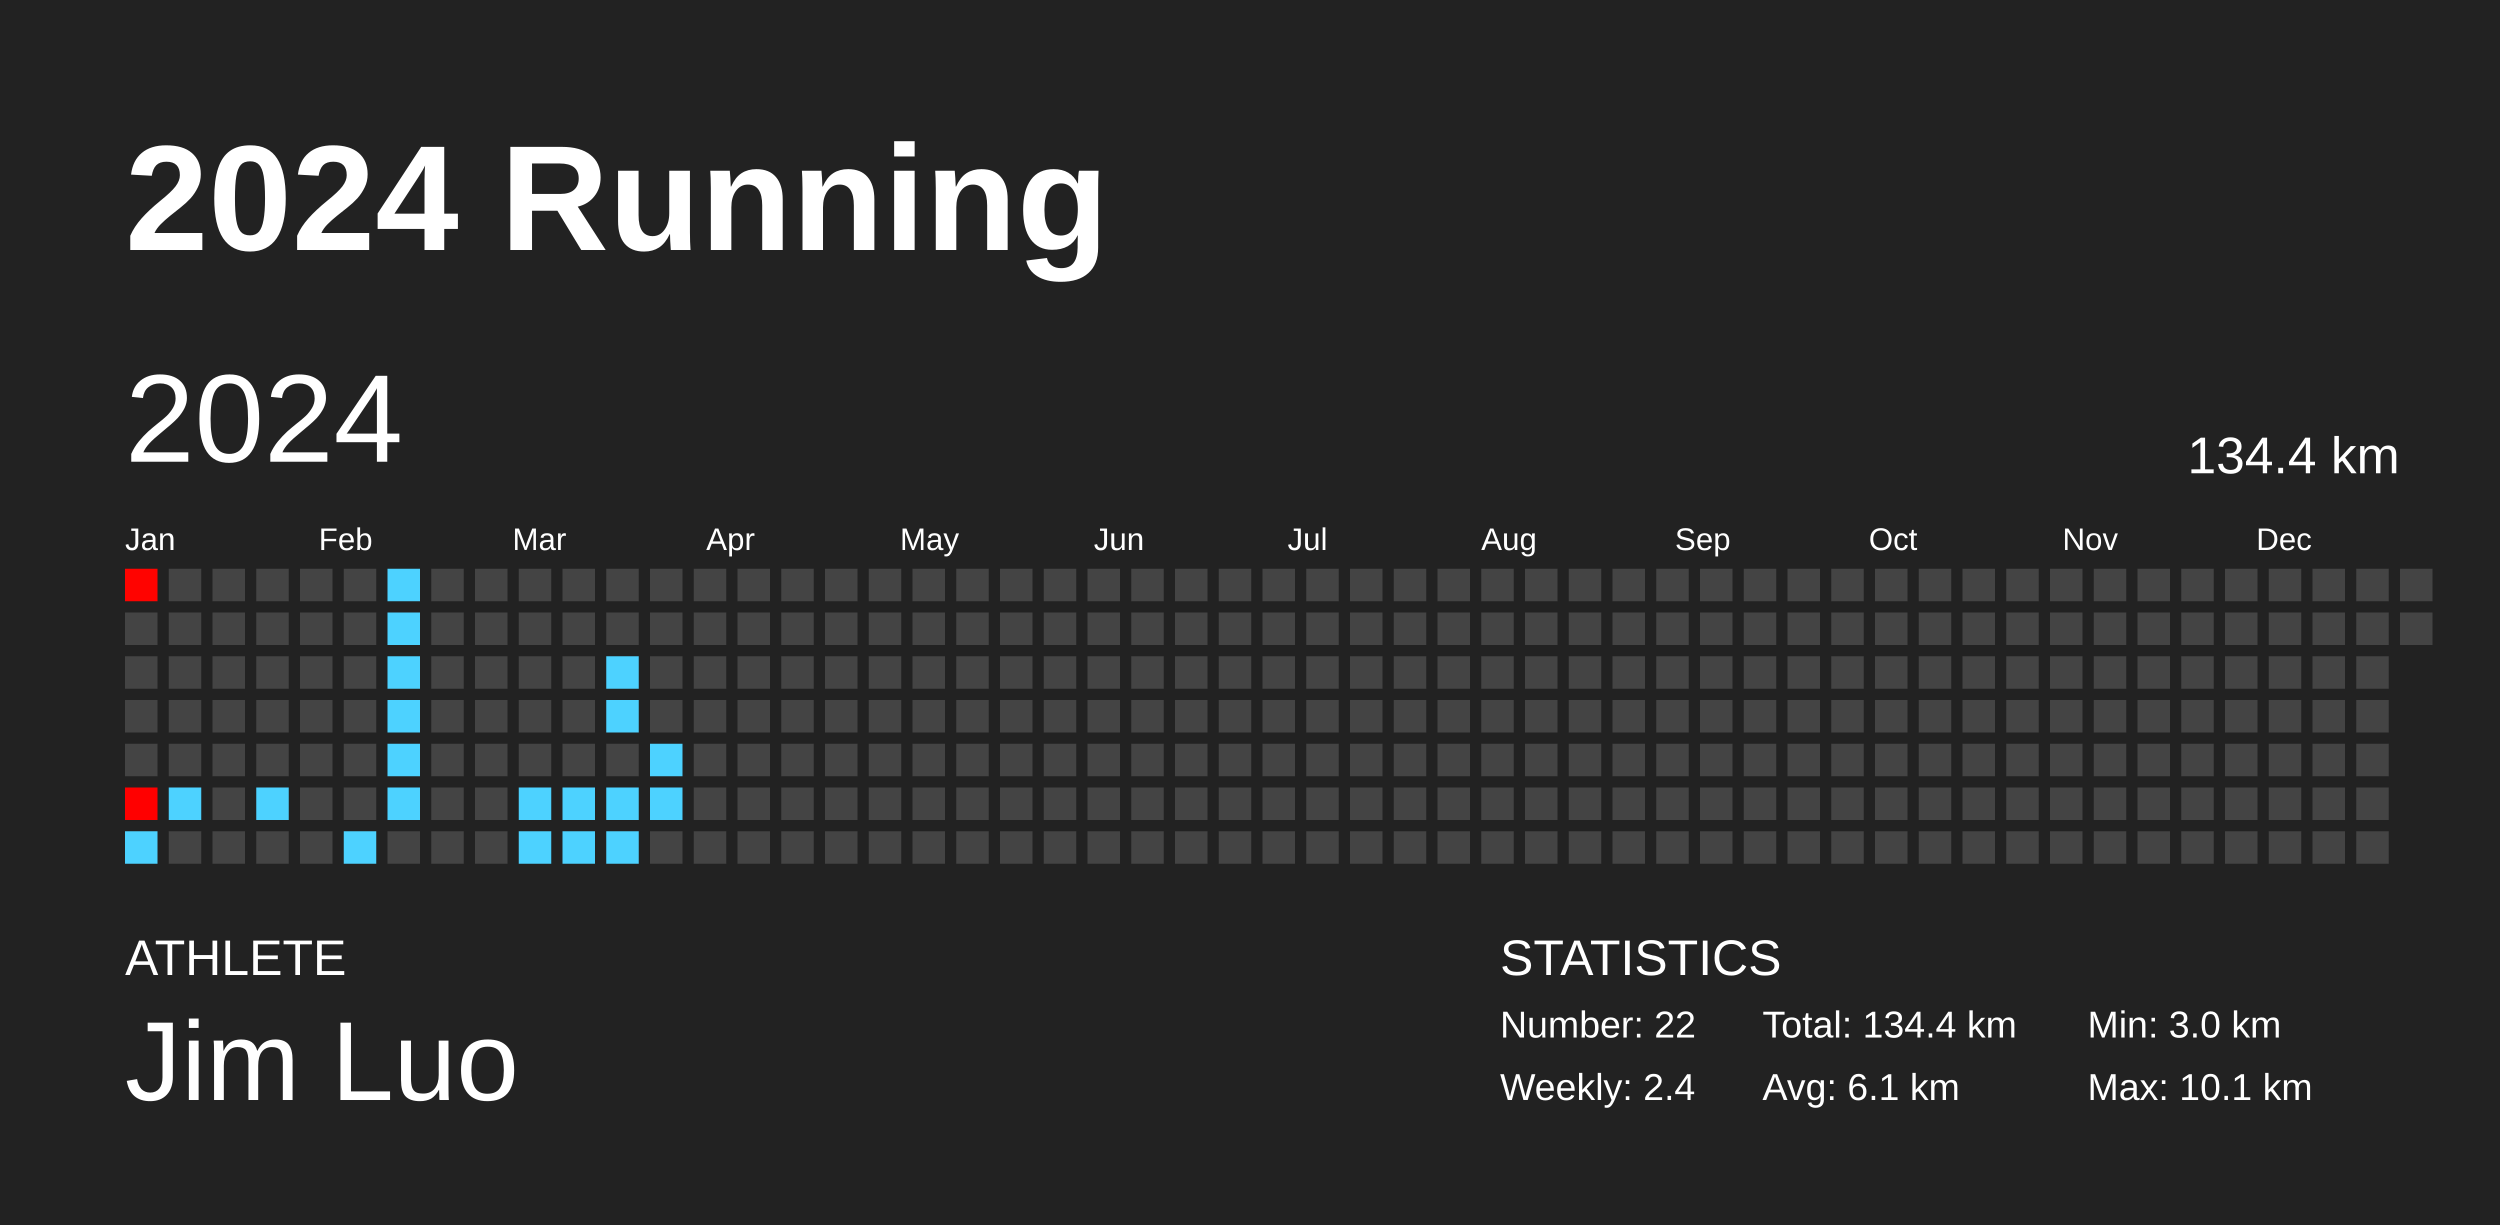
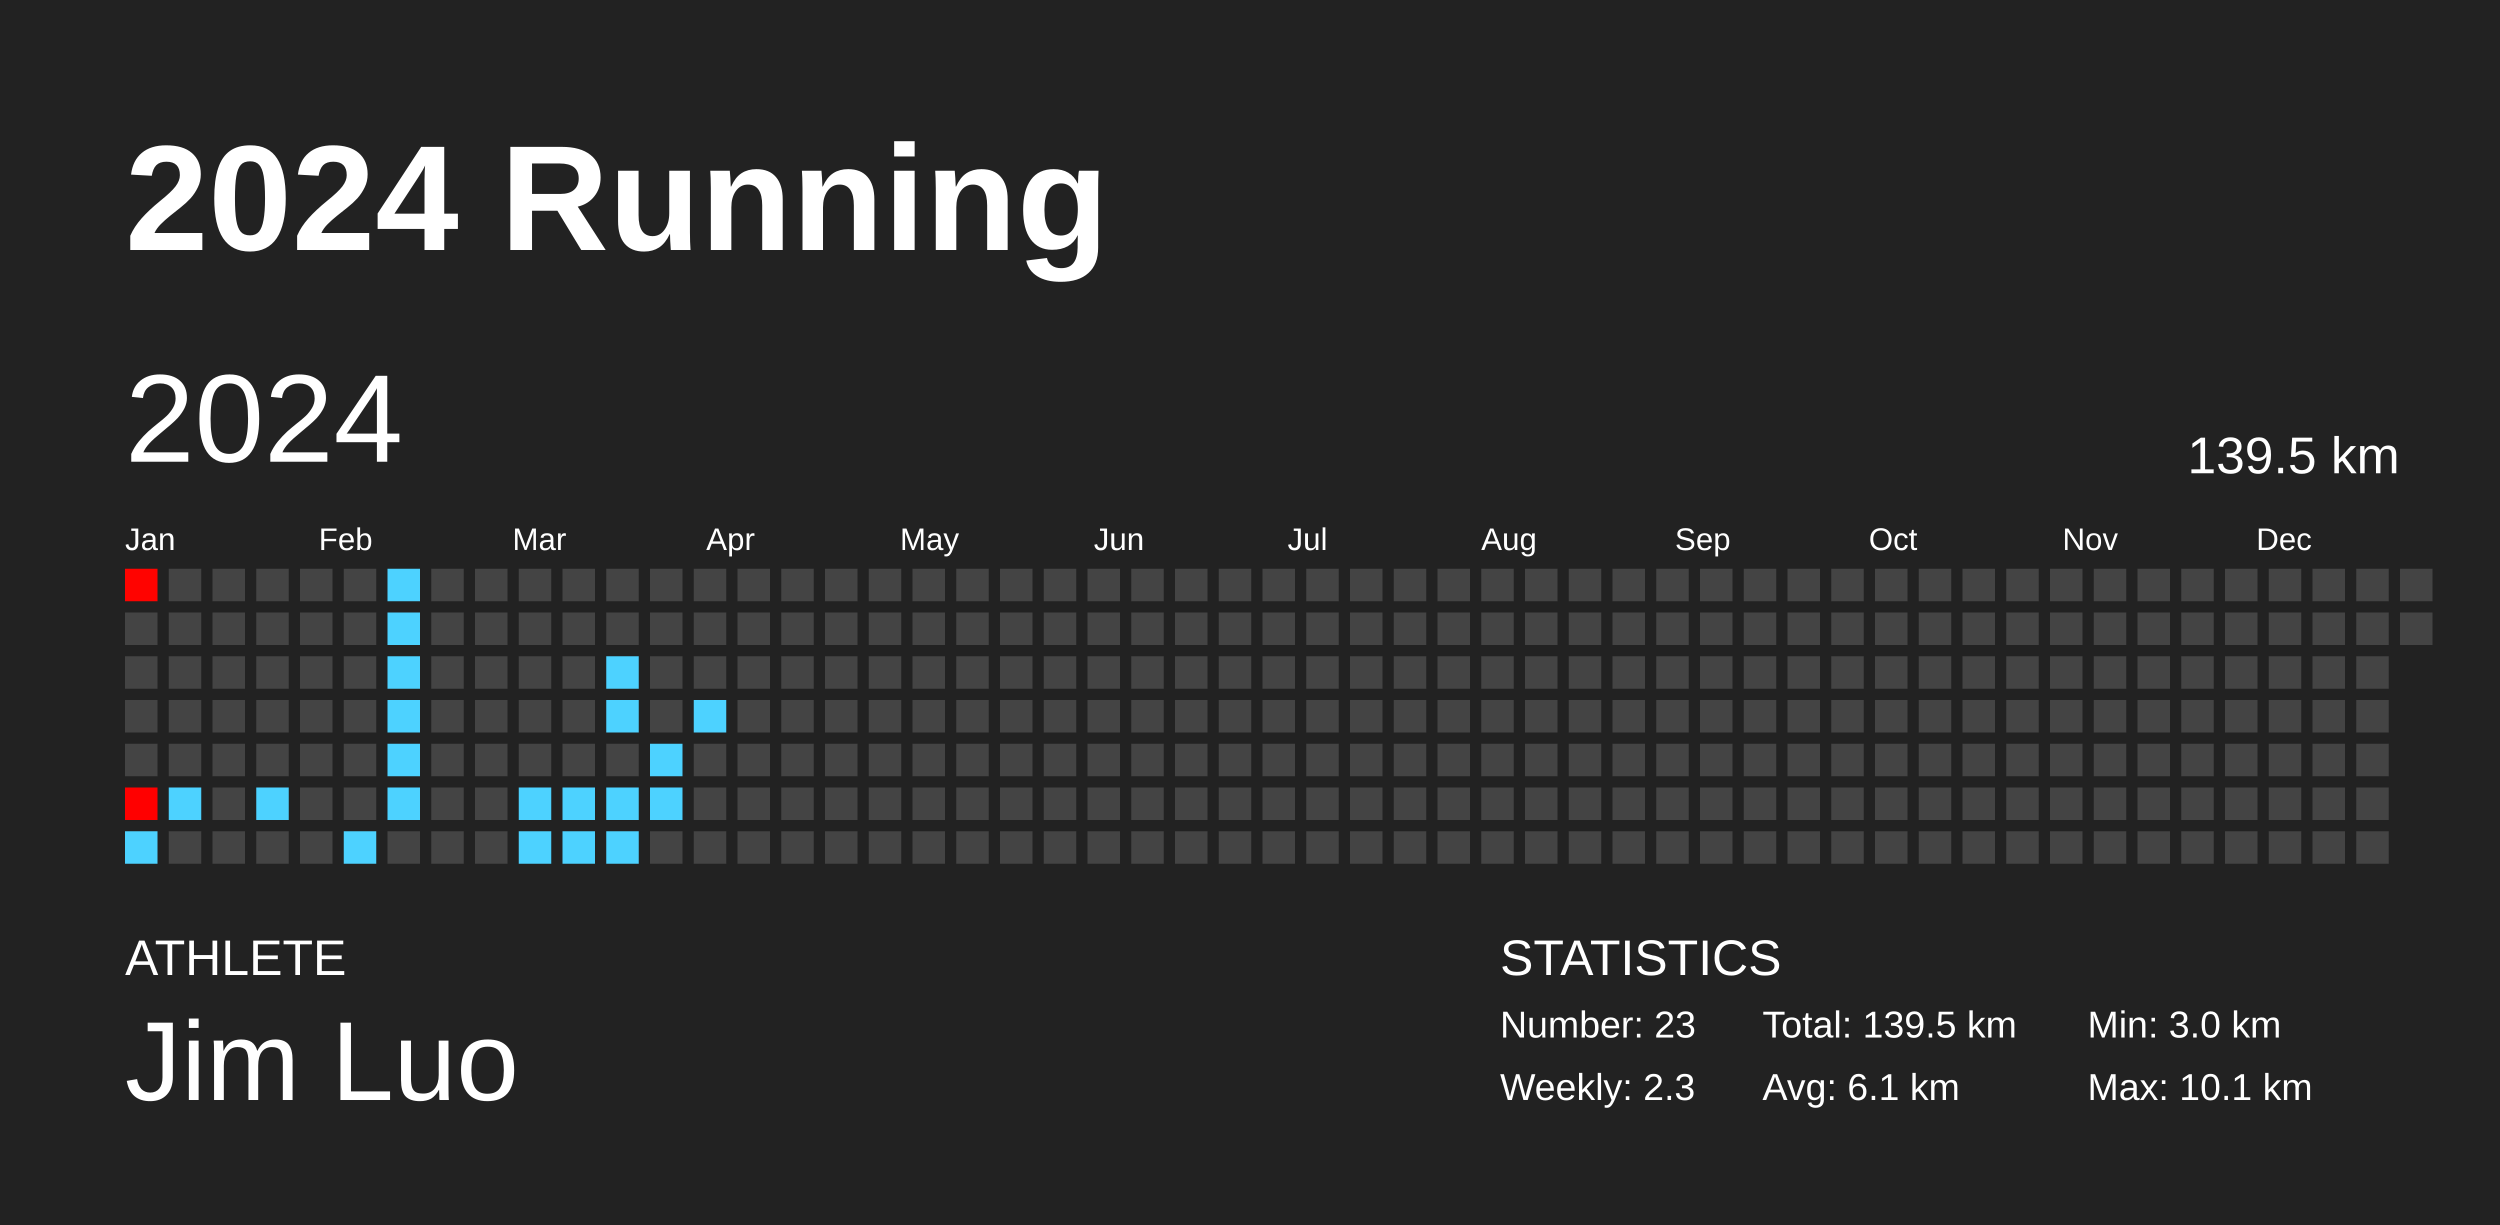
<svg xmlns="http://www.w3.org/2000/svg" baseProfile="full" height="98mm" version="1.1" viewBox="0,0,200,98" width="200mm">
  <defs />
  <rect fill="#222222" height="98" width="200" x="0" y="0" />
  <text fill="#FFFFFF" style="font-size:12px; font-family:Arial; font-weight:bold;" x="10" y="20">2024 Running</text>
  <text fill="#FFFFFF" style="font-size:4px; font-family:Arial" x="10" y="78">ATHLETE</text>
  <text fill="#FFFFFF" style="font-size:9px; font-family:Arial" x="10" y="88">Jim Luo</text>
  <text fill="#FFFFFF" style="font-size:4px; font-family:Arial" x="120" y="78">STATISTICS</text>
-   <text fill="#FFFFFF" style="font-size:3px; font-family:Arial" x="120" y="83">Number: 22</text>
-   <text fill="#FFFFFF" style="font-size:3px; font-family:Arial" x="120" y="88">Weekly: 2.4</text>
-   <text fill="#FFFFFF" style="font-size:3px; font-family:Arial" x="141" y="83">Total: 134.4 km</text>
+   <text fill="#FFFFFF" style="font-size:3px; font-family:Arial" x="120" y="83">Number: 23</text>
+   <text fill="#FFFFFF" style="font-size:3px; font-family:Arial" x="120" y="88">Weekly: 2.3</text>
+   <text fill="#FFFFFF" style="font-size:3px; font-family:Arial" x="141" y="83">Total: 139.5 km</text>
  <text fill="#FFFFFF" style="font-size:3px; font-family:Arial" x="141" y="88">Avg: 6.1 km</text>
  <text fill="#FFFFFF" style="font-size:3px; font-family:Arial" x="167" y="83">Min: 3.0 km</text>
  <text fill="#FFFFFF" style="font-size:3px; font-family:Arial" x="167" y="88">Max: 10.1 km</text>
  <text dominant-baseline="hanging" fill="#FFFFFF" style="font-size:10.0px; font-family:Arial;" x="10" y="30">2024</text>
-   <text dominant-baseline="hanging" fill="#FFFFFF" style="font-size:4.125px; font-family:Arial;" x="175" y="35">134.4 km</text>
+   <text dominant-baseline="hanging" fill="#FFFFFF" style="font-size:4.125px; font-family:Arial;" x="175" y="35">139.5 km</text>
  <text fill="#FFFFFF" style="font-size:2.5px; font-family:Arial" x="10.0" y="44">Jan</text>
  <text fill="#FFFFFF" style="font-size:2.5px; font-family:Arial" x="25.5" y="44">Feb</text>
  <text fill="#FFFFFF" style="font-size:2.5px; font-family:Arial" x="41.0" y="44">Mar</text>
  <text fill="#FFFFFF" style="font-size:2.5px; font-family:Arial" x="56.5" y="44">Apr</text>
  <text fill="#FFFFFF" style="font-size:2.5px; font-family:Arial" x="72.0" y="44">May</text>
  <text fill="#FFFFFF" style="font-size:2.5px; font-family:Arial" x="87.5" y="44">Jun</text>
  <text fill="#FFFFFF" style="font-size:2.5px; font-family:Arial" x="103.0" y="44">Jul</text>
  <text fill="#FFFFFF" style="font-size:2.5px; font-family:Arial" x="118.5" y="44">Aug</text>
  <text fill="#FFFFFF" style="font-size:2.5px; font-family:Arial" x="134.0" y="44">Sep</text>
  <text fill="#FFFFFF" style="font-size:2.5px; font-family:Arial" x="149.5" y="44">Oct</text>
  <text fill="#FFFFFF" style="font-size:2.5px; font-family:Arial" x="165.0" y="44">Nov</text>
  <text fill="#FFFFFF" style="font-size:2.5px; font-family:Arial" x="180.5" y="44">Dec</text>
  <rect fill="#ff0300" height="2.6" width="2.6" x="10.0" y="45.5" />
  <rect fill="#444444" height="2.6" width="2.6" x="10.0" y="49.0" />
  <rect fill="#444444" height="2.6" width="2.6" x="10.0" y="52.5" />
  <rect fill="#444444" height="2.6" width="2.6" x="10.0" y="56.0" />
  <rect fill="#444444" height="2.6" width="2.6" x="10.0" y="59.5" />
  <rect fill="#ff0000" height="2.6" width="2.6" x="10.0" y="63.0" />
  <rect fill="#4dd2ff" height="2.6" width="2.6" x="10.0" y="66.5" />
  <rect fill="#444444" height="2.6" width="2.6" x="13.5" y="45.5" />
  <rect fill="#444444" height="2.6" width="2.6" x="13.5" y="49.0" />
  <rect fill="#444444" height="2.6" width="2.6" x="13.5" y="52.5" />
  <rect fill="#444444" height="2.6" width="2.6" x="13.5" y="56.0" />
  <rect fill="#444444" height="2.6" width="2.6" x="13.5" y="59.5" />
  <rect fill="#4dd2ff" height="2.6" width="2.6" x="13.5" y="63.0" />
  <rect fill="#444444" height="2.6" width="2.6" x="13.5" y="66.5" />
  <rect fill="#444444" height="2.6" width="2.6" x="17.0" y="45.5" />
  <rect fill="#444444" height="2.6" width="2.6" x="17.0" y="49.0" />
  <rect fill="#444444" height="2.6" width="2.6" x="17.0" y="52.5" />
  <rect fill="#444444" height="2.6" width="2.6" x="17.0" y="56.0" />
  <rect fill="#444444" height="2.6" width="2.6" x="17.0" y="59.5" />
  <rect fill="#444444" height="2.6" width="2.6" x="17.0" y="63.0" />
  <rect fill="#444444" height="2.6" width="2.6" x="17.0" y="66.5" />
  <rect fill="#444444" height="2.6" width="2.6" x="20.5" y="45.5" />
  <rect fill="#444444" height="2.6" width="2.6" x="20.5" y="49.0" />
  <rect fill="#444444" height="2.6" width="2.6" x="20.5" y="52.5" />
  <rect fill="#444444" height="2.6" width="2.6" x="20.5" y="56.0" />
  <rect fill="#444444" height="2.6" width="2.6" x="20.5" y="59.5" />
  <rect fill="#4dd2ff" height="2.6" width="2.6" x="20.5" y="63.0" />
  <rect fill="#444444" height="2.6" width="2.6" x="20.5" y="66.5" />
  <rect fill="#444444" height="2.6" width="2.6" x="24.0" y="45.5" />
  <rect fill="#444444" height="2.6" width="2.6" x="24.0" y="49.0" />
  <rect fill="#444444" height="2.6" width="2.6" x="24.0" y="52.5" />
  <rect fill="#444444" height="2.6" width="2.6" x="24.0" y="56.0" />
  <rect fill="#444444" height="2.6" width="2.6" x="24.0" y="59.5" />
  <rect fill="#444444" height="2.6" width="2.6" x="24.0" y="63.0" />
  <rect fill="#444444" height="2.6" width="2.6" x="24.0" y="66.5" />
  <rect fill="#444444" height="2.6" width="2.6" x="27.5" y="45.5" />
  <rect fill="#444444" height="2.6" width="2.6" x="27.5" y="49.0" />
  <rect fill="#444444" height="2.6" width="2.6" x="27.5" y="52.5" />
  <rect fill="#444444" height="2.6" width="2.6" x="27.5" y="56.0" />
  <rect fill="#444444" height="2.6" width="2.6" x="27.5" y="59.5" />
  <rect fill="#444444" height="2.6" width="2.6" x="27.5" y="63.0" />
  <rect fill="#4dd2ff" height="2.6" width="2.6" x="27.5" y="66.5" />
  <rect fill="#4dd2ff" height="2.6" width="2.6" x="31.0" y="45.5" />
  <rect fill="#4dd2ff" height="2.6" width="2.6" x="31.0" y="49.0" />
  <rect fill="#4dd2ff" height="2.6" width="2.6" x="31.0" y="52.5" />
  <rect fill="#4dd2ff" height="2.6" width="2.6" x="31.0" y="56.0" />
  <rect fill="#4dd2ff" height="2.6" width="2.6" x="31.0" y="59.5" />
  <rect fill="#4dd2ff" height="2.6" width="2.6" x="31.0" y="63.0" />
  <rect fill="#444444" height="2.6" width="2.6" x="31.0" y="66.5" />
  <rect fill="#444444" height="2.6" width="2.6" x="34.5" y="45.5" />
  <rect fill="#444444" height="2.6" width="2.6" x="34.5" y="49.0" />
  <rect fill="#444444" height="2.6" width="2.6" x="34.5" y="52.5" />
  <rect fill="#444444" height="2.6" width="2.6" x="34.5" y="56.0" />
  <rect fill="#444444" height="2.6" width="2.6" x="34.5" y="59.5" />
  <rect fill="#444444" height="2.6" width="2.6" x="34.5" y="63.0" />
  <rect fill="#444444" height="2.6" width="2.6" x="34.5" y="66.5" />
  <rect fill="#444444" height="2.6" width="2.6" x="38.0" y="45.5" />
  <rect fill="#444444" height="2.6" width="2.6" x="38.0" y="49.0" />
  <rect fill="#444444" height="2.6" width="2.6" x="38.0" y="52.5" />
  <rect fill="#444444" height="2.6" width="2.6" x="38.0" y="56.0" />
  <rect fill="#444444" height="2.6" width="2.6" x="38.0" y="59.5" />
  <rect fill="#444444" height="2.6" width="2.6" x="38.0" y="63.0" />
  <rect fill="#444444" height="2.6" width="2.6" x="38.0" y="66.5" />
  <rect fill="#444444" height="2.6" width="2.6" x="41.5" y="45.5" />
  <rect fill="#444444" height="2.6" width="2.6" x="41.5" y="49.0" />
  <rect fill="#444444" height="2.6" width="2.6" x="41.5" y="52.5" />
  <rect fill="#444444" height="2.6" width="2.6" x="41.5" y="56.0" />
  <rect fill="#444444" height="2.6" width="2.6" x="41.5" y="59.5" />
  <rect fill="#4dd2ff" height="2.6" width="2.6" x="41.5" y="63.0" />
  <rect fill="#4dd2ff" height="2.6" width="2.6" x="41.5" y="66.5" />
  <rect fill="#444444" height="2.6" width="2.6" x="45.0" y="45.5" />
  <rect fill="#444444" height="2.6" width="2.6" x="45.0" y="49.0" />
  <rect fill="#444444" height="2.6" width="2.6" x="45.0" y="52.5" />
  <rect fill="#444444" height="2.6" width="2.6" x="45.0" y="56.0" />
  <rect fill="#444444" height="2.6" width="2.6" x="45.0" y="59.5" />
  <rect fill="#4dd2ff" height="2.6" width="2.6" x="45.0" y="63.0" />
  <rect fill="#4dd2ff" height="2.6" width="2.6" x="45.0" y="66.5" />
  <rect fill="#444444" height="2.6" width="2.6" x="48.5" y="45.5" />
  <rect fill="#444444" height="2.6" width="2.6" x="48.5" y="49.0" />
  <rect fill="#4dd2ff" height="2.6" width="2.6" x="48.5" y="52.5" />
  <rect fill="#4dd2ff" height="2.6" width="2.6" x="48.5" y="56.0" />
  <rect fill="#444444" height="2.6" width="2.6" x="48.5" y="59.5" />
  <rect fill="#4dd2ff" height="2.6" width="2.6" x="48.5" y="63.0" />
  <rect fill="#4dd2ff" height="2.6" width="2.6" x="48.5" y="66.5" />
  <rect fill="#444444" height="2.6" width="2.6" x="52.0" y="45.5" />
  <rect fill="#444444" height="2.6" width="2.6" x="52.0" y="49.0" />
  <rect fill="#444444" height="2.6" width="2.6" x="52.0" y="52.5" />
  <rect fill="#444444" height="2.6" width="2.6" x="52.0" y="56.0" />
  <rect fill="#4dd2ff" height="2.6" width="2.6" x="52.0" y="59.5" />
  <rect fill="#4dd2ff" height="2.6" width="2.6" x="52.0" y="63.0" />
  <rect fill="#444444" height="2.6" width="2.6" x="52.0" y="66.5" />
  <rect fill="#444444" height="2.6" width="2.6" x="55.5" y="45.5" />
  <rect fill="#444444" height="2.6" width="2.6" x="55.5" y="49.0" />
  <rect fill="#444444" height="2.6" width="2.6" x="55.5" y="52.5" />
-   <rect fill="#444444" height="2.6" width="2.6" x="55.5" y="56.0" />
+   <rect fill="#4dd2ff" height="2.6" width="2.6" x="55.5" y="56.0" />
  <rect fill="#444444" height="2.6" width="2.6" x="55.5" y="59.5" />
  <rect fill="#444444" height="2.6" width="2.6" x="55.5" y="63.0" />
  <rect fill="#444444" height="2.6" width="2.6" x="55.5" y="66.5" />
  <rect fill="#444444" height="2.6" width="2.6" x="59.0" y="45.5" />
  <rect fill="#444444" height="2.6" width="2.6" x="59.0" y="49.0" />
  <rect fill="#444444" height="2.6" width="2.6" x="59.0" y="52.5" />
  <rect fill="#444444" height="2.6" width="2.6" x="59.0" y="56.0" />
  <rect fill="#444444" height="2.6" width="2.6" x="59.0" y="59.5" />
  <rect fill="#444444" height="2.6" width="2.6" x="59.0" y="63.0" />
  <rect fill="#444444" height="2.6" width="2.6" x="59.0" y="66.5" />
  <rect fill="#444444" height="2.6" width="2.6" x="62.5" y="45.5" />
  <rect fill="#444444" height="2.6" width="2.6" x="62.5" y="49.0" />
  <rect fill="#444444" height="2.6" width="2.6" x="62.5" y="52.5" />
  <rect fill="#444444" height="2.6" width="2.6" x="62.5" y="56.0" />
  <rect fill="#444444" height="2.6" width="2.6" x="62.5" y="59.5" />
  <rect fill="#444444" height="2.6" width="2.6" x="62.5" y="63.0" />
  <rect fill="#444444" height="2.6" width="2.6" x="62.5" y="66.5" />
  <rect fill="#444444" height="2.6" width="2.6" x="66.0" y="45.5" />
  <rect fill="#444444" height="2.6" width="2.6" x="66.0" y="49.0" />
  <rect fill="#444444" height="2.6" width="2.6" x="66.0" y="52.5" />
  <rect fill="#444444" height="2.6" width="2.6" x="66.0" y="56.0" />
  <rect fill="#444444" height="2.6" width="2.6" x="66.0" y="59.5" />
  <rect fill="#444444" height="2.6" width="2.6" x="66.0" y="63.0" />
  <rect fill="#444444" height="2.6" width="2.6" x="66.0" y="66.5" />
  <rect fill="#444444" height="2.6" width="2.6" x="69.5" y="45.5" />
  <rect fill="#444444" height="2.6" width="2.6" x="69.5" y="49.0" />
  <rect fill="#444444" height="2.6" width="2.6" x="69.5" y="52.5" />
  <rect fill="#444444" height="2.6" width="2.6" x="69.5" y="56.0" />
  <rect fill="#444444" height="2.6" width="2.6" x="69.5" y="59.5" />
  <rect fill="#444444" height="2.6" width="2.6" x="69.5" y="63.0" />
  <rect fill="#444444" height="2.6" width="2.6" x="69.5" y="66.5" />
  <rect fill="#444444" height="2.6" width="2.6" x="73.0" y="45.5" />
  <rect fill="#444444" height="2.6" width="2.6" x="73.0" y="49.0" />
  <rect fill="#444444" height="2.6" width="2.6" x="73.0" y="52.5" />
  <rect fill="#444444" height="2.6" width="2.6" x="73.0" y="56.0" />
  <rect fill="#444444" height="2.6" width="2.6" x="73.0" y="59.5" />
  <rect fill="#444444" height="2.6" width="2.6" x="73.0" y="63.0" />
  <rect fill="#444444" height="2.6" width="2.6" x="73.0" y="66.5" />
  <rect fill="#444444" height="2.6" width="2.6" x="76.5" y="45.5" />
  <rect fill="#444444" height="2.6" width="2.6" x="76.5" y="49.0" />
  <rect fill="#444444" height="2.6" width="2.6" x="76.5" y="52.5" />
  <rect fill="#444444" height="2.6" width="2.6" x="76.5" y="56.0" />
  <rect fill="#444444" height="2.6" width="2.6" x="76.5" y="59.5" />
  <rect fill="#444444" height="2.6" width="2.6" x="76.5" y="63.0" />
  <rect fill="#444444" height="2.6" width="2.6" x="76.5" y="66.5" />
  <rect fill="#444444" height="2.6" width="2.6" x="80.0" y="45.5" />
  <rect fill="#444444" height="2.6" width="2.6" x="80.0" y="49.0" />
  <rect fill="#444444" height="2.6" width="2.6" x="80.0" y="52.5" />
  <rect fill="#444444" height="2.6" width="2.6" x="80.0" y="56.0" />
  <rect fill="#444444" height="2.6" width="2.6" x="80.0" y="59.5" />
  <rect fill="#444444" height="2.6" width="2.6" x="80.0" y="63.0" />
  <rect fill="#444444" height="2.6" width="2.6" x="80.0" y="66.5" />
  <rect fill="#444444" height="2.6" width="2.6" x="83.5" y="45.5" />
  <rect fill="#444444" height="2.6" width="2.6" x="83.5" y="49.0" />
  <rect fill="#444444" height="2.6" width="2.6" x="83.5" y="52.5" />
  <rect fill="#444444" height="2.6" width="2.6" x="83.5" y="56.0" />
  <rect fill="#444444" height="2.6" width="2.6" x="83.5" y="59.5" />
  <rect fill="#444444" height="2.6" width="2.6" x="83.5" y="63.0" />
  <rect fill="#444444" height="2.6" width="2.6" x="83.5" y="66.5" />
  <rect fill="#444444" height="2.6" width="2.6" x="87.0" y="45.5" />
  <rect fill="#444444" height="2.6" width="2.6" x="87.0" y="49.0" />
  <rect fill="#444444" height="2.6" width="2.6" x="87.0" y="52.5" />
  <rect fill="#444444" height="2.6" width="2.6" x="87.0" y="56.0" />
  <rect fill="#444444" height="2.6" width="2.6" x="87.0" y="59.5" />
  <rect fill="#444444" height="2.6" width="2.6" x="87.0" y="63.0" />
  <rect fill="#444444" height="2.6" width="2.6" x="87.0" y="66.5" />
  <rect fill="#444444" height="2.6" width="2.6" x="90.5" y="45.5" />
  <rect fill="#444444" height="2.6" width="2.6" x="90.5" y="49.0" />
  <rect fill="#444444" height="2.6" width="2.6" x="90.5" y="52.5" />
  <rect fill="#444444" height="2.6" width="2.6" x="90.5" y="56.0" />
  <rect fill="#444444" height="2.6" width="2.6" x="90.5" y="59.5" />
  <rect fill="#444444" height="2.6" width="2.6" x="90.5" y="63.0" />
  <rect fill="#444444" height="2.6" width="2.6" x="90.5" y="66.5" />
  <rect fill="#444444" height="2.6" width="2.6" x="94.0" y="45.5" />
  <rect fill="#444444" height="2.6" width="2.6" x="94.0" y="49.0" />
  <rect fill="#444444" height="2.6" width="2.6" x="94.0" y="52.5" />
  <rect fill="#444444" height="2.6" width="2.6" x="94.0" y="56.0" />
  <rect fill="#444444" height="2.6" width="2.6" x="94.0" y="59.5" />
  <rect fill="#444444" height="2.6" width="2.6" x="94.0" y="63.0" />
  <rect fill="#444444" height="2.6" width="2.6" x="94.0" y="66.5" />
  <rect fill="#444444" height="2.6" width="2.6" x="97.5" y="45.5" />
  <rect fill="#444444" height="2.6" width="2.6" x="97.5" y="49.0" />
  <rect fill="#444444" height="2.6" width="2.6" x="97.5" y="52.5" />
  <rect fill="#444444" height="2.6" width="2.6" x="97.5" y="56.0" />
  <rect fill="#444444" height="2.6" width="2.6" x="97.5" y="59.5" />
  <rect fill="#444444" height="2.6" width="2.6" x="97.5" y="63.0" />
  <rect fill="#444444" height="2.6" width="2.6" x="97.5" y="66.5" />
  <rect fill="#444444" height="2.6" width="2.6" x="101.0" y="45.5" />
  <rect fill="#444444" height="2.6" width="2.6" x="101.0" y="49.0" />
  <rect fill="#444444" height="2.6" width="2.6" x="101.0" y="52.5" />
  <rect fill="#444444" height="2.6" width="2.6" x="101.0" y="56.0" />
  <rect fill="#444444" height="2.6" width="2.6" x="101.0" y="59.5" />
  <rect fill="#444444" height="2.6" width="2.6" x="101.0" y="63.0" />
  <rect fill="#444444" height="2.6" width="2.6" x="101.0" y="66.5" />
  <rect fill="#444444" height="2.6" width="2.6" x="104.5" y="45.5" />
  <rect fill="#444444" height="2.6" width="2.6" x="104.5" y="49.0" />
  <rect fill="#444444" height="2.6" width="2.6" x="104.5" y="52.5" />
  <rect fill="#444444" height="2.6" width="2.6" x="104.5" y="56.0" />
  <rect fill="#444444" height="2.6" width="2.6" x="104.5" y="59.5" />
  <rect fill="#444444" height="2.6" width="2.6" x="104.5" y="63.0" />
  <rect fill="#444444" height="2.6" width="2.6" x="104.5" y="66.5" />
  <rect fill="#444444" height="2.6" width="2.6" x="108.0" y="45.5" />
  <rect fill="#444444" height="2.6" width="2.6" x="108.0" y="49.0" />
  <rect fill="#444444" height="2.6" width="2.6" x="108.0" y="52.5" />
  <rect fill="#444444" height="2.6" width="2.6" x="108.0" y="56.0" />
  <rect fill="#444444" height="2.6" width="2.6" x="108.0" y="59.5" />
  <rect fill="#444444" height="2.6" width="2.6" x="108.0" y="63.0" />
  <rect fill="#444444" height="2.6" width="2.6" x="108.0" y="66.5" />
  <rect fill="#444444" height="2.6" width="2.6" x="111.5" y="45.5" />
  <rect fill="#444444" height="2.6" width="2.6" x="111.5" y="49.0" />
  <rect fill="#444444" height="2.6" width="2.6" x="111.5" y="52.5" />
  <rect fill="#444444" height="2.6" width="2.6" x="111.5" y="56.0" />
  <rect fill="#444444" height="2.6" width="2.6" x="111.5" y="59.5" />
  <rect fill="#444444" height="2.6" width="2.6" x="111.5" y="63.0" />
  <rect fill="#444444" height="2.6" width="2.6" x="111.5" y="66.5" />
  <rect fill="#444444" height="2.6" width="2.6" x="115.0" y="45.5" />
  <rect fill="#444444" height="2.6" width="2.6" x="115.0" y="49.0" />
  <rect fill="#444444" height="2.6" width="2.6" x="115.0" y="52.5" />
  <rect fill="#444444" height="2.6" width="2.6" x="115.0" y="56.0" />
  <rect fill="#444444" height="2.6" width="2.6" x="115.0" y="59.5" />
  <rect fill="#444444" height="2.6" width="2.6" x="115.0" y="63.0" />
  <rect fill="#444444" height="2.6" width="2.6" x="115.0" y="66.5" />
  <rect fill="#444444" height="2.6" width="2.6" x="118.5" y="45.5" />
  <rect fill="#444444" height="2.6" width="2.6" x="118.5" y="49.0" />
  <rect fill="#444444" height="2.6" width="2.6" x="118.5" y="52.5" />
  <rect fill="#444444" height="2.6" width="2.6" x="118.5" y="56.0" />
  <rect fill="#444444" height="2.6" width="2.6" x="118.5" y="59.5" />
  <rect fill="#444444" height="2.6" width="2.6" x="118.5" y="63.0" />
  <rect fill="#444444" height="2.6" width="2.6" x="118.5" y="66.5" />
  <rect fill="#444444" height="2.6" width="2.6" x="122.0" y="45.5" />
  <rect fill="#444444" height="2.6" width="2.6" x="122.0" y="49.0" />
  <rect fill="#444444" height="2.6" width="2.6" x="122.0" y="52.5" />
  <rect fill="#444444" height="2.6" width="2.6" x="122.0" y="56.0" />
  <rect fill="#444444" height="2.6" width="2.6" x="122.0" y="59.5" />
  <rect fill="#444444" height="2.6" width="2.6" x="122.0" y="63.0" />
  <rect fill="#444444" height="2.6" width="2.6" x="122.0" y="66.5" />
  <rect fill="#444444" height="2.6" width="2.6" x="125.5" y="45.5" />
  <rect fill="#444444" height="2.6" width="2.6" x="125.5" y="49.0" />
  <rect fill="#444444" height="2.6" width="2.6" x="125.5" y="52.5" />
  <rect fill="#444444" height="2.6" width="2.6" x="125.5" y="56.0" />
  <rect fill="#444444" height="2.6" width="2.6" x="125.5" y="59.5" />
  <rect fill="#444444" height="2.6" width="2.6" x="125.5" y="63.0" />
  <rect fill="#444444" height="2.6" width="2.6" x="125.5" y="66.5" />
  <rect fill="#444444" height="2.6" width="2.6" x="129.0" y="45.5" />
  <rect fill="#444444" height="2.6" width="2.6" x="129.0" y="49.0" />
  <rect fill="#444444" height="2.6" width="2.6" x="129.0" y="52.5" />
  <rect fill="#444444" height="2.6" width="2.6" x="129.0" y="56.0" />
  <rect fill="#444444" height="2.6" width="2.6" x="129.0" y="59.5" />
  <rect fill="#444444" height="2.6" width="2.6" x="129.0" y="63.0" />
  <rect fill="#444444" height="2.6" width="2.6" x="129.0" y="66.5" />
  <rect fill="#444444" height="2.6" width="2.6" x="132.5" y="45.5" />
  <rect fill="#444444" height="2.6" width="2.6" x="132.5" y="49.0" />
  <rect fill="#444444" height="2.6" width="2.6" x="132.5" y="52.5" />
  <rect fill="#444444" height="2.6" width="2.6" x="132.5" y="56.0" />
  <rect fill="#444444" height="2.6" width="2.6" x="132.5" y="59.5" />
  <rect fill="#444444" height="2.6" width="2.6" x="132.5" y="63.0" />
  <rect fill="#444444" height="2.6" width="2.6" x="132.5" y="66.5" />
  <rect fill="#444444" height="2.6" width="2.6" x="136.0" y="45.5" />
  <rect fill="#444444" height="2.6" width="2.6" x="136.0" y="49.0" />
  <rect fill="#444444" height="2.6" width="2.6" x="136.0" y="52.5" />
  <rect fill="#444444" height="2.6" width="2.6" x="136.0" y="56.0" />
  <rect fill="#444444" height="2.6" width="2.6" x="136.0" y="59.5" />
  <rect fill="#444444" height="2.6" width="2.6" x="136.0" y="63.0" />
  <rect fill="#444444" height="2.6" width="2.6" x="136.0" y="66.5" />
  <rect fill="#444444" height="2.6" width="2.6" x="139.5" y="45.5" />
  <rect fill="#444444" height="2.6" width="2.6" x="139.5" y="49.0" />
  <rect fill="#444444" height="2.6" width="2.6" x="139.5" y="52.5" />
  <rect fill="#444444" height="2.6" width="2.6" x="139.5" y="56.0" />
  <rect fill="#444444" height="2.6" width="2.6" x="139.5" y="59.5" />
  <rect fill="#444444" height="2.6" width="2.6" x="139.5" y="63.0" />
  <rect fill="#444444" height="2.6" width="2.6" x="139.5" y="66.5" />
  <rect fill="#444444" height="2.6" width="2.6" x="143.0" y="45.5" />
  <rect fill="#444444" height="2.6" width="2.6" x="143.0" y="49.0" />
  <rect fill="#444444" height="2.6" width="2.6" x="143.0" y="52.5" />
  <rect fill="#444444" height="2.6" width="2.6" x="143.0" y="56.0" />
  <rect fill="#444444" height="2.6" width="2.6" x="143.0" y="59.5" />
  <rect fill="#444444" height="2.6" width="2.6" x="143.0" y="63.0" />
  <rect fill="#444444" height="2.6" width="2.6" x="143.0" y="66.5" />
  <rect fill="#444444" height="2.6" width="2.6" x="146.5" y="45.5" />
  <rect fill="#444444" height="2.6" width="2.6" x="146.5" y="49.0" />
  <rect fill="#444444" height="2.6" width="2.6" x="146.5" y="52.5" />
  <rect fill="#444444" height="2.6" width="2.6" x="146.5" y="56.0" />
  <rect fill="#444444" height="2.6" width="2.6" x="146.5" y="59.5" />
  <rect fill="#444444" height="2.6" width="2.6" x="146.5" y="63.0" />
  <rect fill="#444444" height="2.6" width="2.6" x="146.5" y="66.5" />
  <rect fill="#444444" height="2.6" width="2.6" x="150.0" y="45.5" />
  <rect fill="#444444" height="2.6" width="2.6" x="150.0" y="49.0" />
  <rect fill="#444444" height="2.6" width="2.6" x="150.0" y="52.5" />
  <rect fill="#444444" height="2.6" width="2.6" x="150.0" y="56.0" />
  <rect fill="#444444" height="2.6" width="2.6" x="150.0" y="59.5" />
  <rect fill="#444444" height="2.6" width="2.6" x="150.0" y="63.0" />
  <rect fill="#444444" height="2.6" width="2.6" x="150.0" y="66.5" />
  <rect fill="#444444" height="2.6" width="2.6" x="153.5" y="45.5" />
  <rect fill="#444444" height="2.6" width="2.6" x="153.5" y="49.0" />
  <rect fill="#444444" height="2.6" width="2.6" x="153.5" y="52.5" />
  <rect fill="#444444" height="2.6" width="2.6" x="153.5" y="56.0" />
  <rect fill="#444444" height="2.6" width="2.6" x="153.5" y="59.5" />
  <rect fill="#444444" height="2.6" width="2.6" x="153.5" y="63.0" />
  <rect fill="#444444" height="2.6" width="2.6" x="153.5" y="66.5" />
  <rect fill="#444444" height="2.6" width="2.6" x="157.0" y="45.5" />
  <rect fill="#444444" height="2.6" width="2.6" x="157.0" y="49.0" />
  <rect fill="#444444" height="2.6" width="2.6" x="157.0" y="52.5" />
  <rect fill="#444444" height="2.6" width="2.6" x="157.0" y="56.0" />
  <rect fill="#444444" height="2.6" width="2.6" x="157.0" y="59.5" />
  <rect fill="#444444" height="2.6" width="2.6" x="157.0" y="63.0" />
  <rect fill="#444444" height="2.6" width="2.6" x="157.0" y="66.5" />
  <rect fill="#444444" height="2.6" width="2.6" x="160.5" y="45.5" />
  <rect fill="#444444" height="2.6" width="2.6" x="160.5" y="49.0" />
  <rect fill="#444444" height="2.6" width="2.6" x="160.5" y="52.5" />
  <rect fill="#444444" height="2.6" width="2.6" x="160.5" y="56.0" />
  <rect fill="#444444" height="2.6" width="2.6" x="160.5" y="59.5" />
  <rect fill="#444444" height="2.6" width="2.6" x="160.5" y="63.0" />
  <rect fill="#444444" height="2.6" width="2.6" x="160.5" y="66.5" />
  <rect fill="#444444" height="2.6" width="2.6" x="164.0" y="45.5" />
  <rect fill="#444444" height="2.6" width="2.6" x="164.0" y="49.0" />
  <rect fill="#444444" height="2.6" width="2.6" x="164.0" y="52.5" />
  <rect fill="#444444" height="2.6" width="2.6" x="164.0" y="56.0" />
  <rect fill="#444444" height="2.6" width="2.6" x="164.0" y="59.5" />
  <rect fill="#444444" height="2.6" width="2.6" x="164.0" y="63.0" />
  <rect fill="#444444" height="2.6" width="2.6" x="164.0" y="66.5" />
  <rect fill="#444444" height="2.6" width="2.6" x="167.5" y="45.5" />
  <rect fill="#444444" height="2.6" width="2.6" x="167.5" y="49.0" />
  <rect fill="#444444" height="2.6" width="2.6" x="167.5" y="52.5" />
  <rect fill="#444444" height="2.6" width="2.6" x="167.5" y="56.0" />
  <rect fill="#444444" height="2.6" width="2.6" x="167.5" y="59.5" />
  <rect fill="#444444" height="2.6" width="2.6" x="167.5" y="63.0" />
  <rect fill="#444444" height="2.6" width="2.6" x="167.5" y="66.5" />
  <rect fill="#444444" height="2.6" width="2.6" x="171.0" y="45.5" />
  <rect fill="#444444" height="2.6" width="2.6" x="171.0" y="49.0" />
  <rect fill="#444444" height="2.6" width="2.6" x="171.0" y="52.5" />
  <rect fill="#444444" height="2.6" width="2.6" x="171.0" y="56.0" />
  <rect fill="#444444" height="2.6" width="2.6" x="171.0" y="59.5" />
  <rect fill="#444444" height="2.6" width="2.6" x="171.0" y="63.0" />
  <rect fill="#444444" height="2.6" width="2.6" x="171.0" y="66.5" />
  <rect fill="#444444" height="2.6" width="2.6" x="174.5" y="45.5" />
  <rect fill="#444444" height="2.6" width="2.6" x="174.5" y="49.0" />
  <rect fill="#444444" height="2.6" width="2.6" x="174.5" y="52.5" />
  <rect fill="#444444" height="2.6" width="2.6" x="174.5" y="56.0" />
  <rect fill="#444444" height="2.6" width="2.6" x="174.5" y="59.5" />
  <rect fill="#444444" height="2.6" width="2.6" x="174.5" y="63.0" />
  <rect fill="#444444" height="2.6" width="2.6" x="174.5" y="66.5" />
  <rect fill="#444444" height="2.6" width="2.6" x="178.0" y="45.5" />
  <rect fill="#444444" height="2.6" width="2.6" x="178.0" y="49.0" />
  <rect fill="#444444" height="2.6" width="2.6" x="178.0" y="52.5" />
  <rect fill="#444444" height="2.6" width="2.6" x="178.0" y="56.0" />
  <rect fill="#444444" height="2.6" width="2.6" x="178.0" y="59.5" />
  <rect fill="#444444" height="2.6" width="2.6" x="178.0" y="63.0" />
  <rect fill="#444444" height="2.6" width="2.6" x="178.0" y="66.5" />
  <rect fill="#444444" height="2.6" width="2.6" x="181.5" y="45.5" />
  <rect fill="#444444" height="2.6" width="2.6" x="181.5" y="49.0" />
  <rect fill="#444444" height="2.6" width="2.6" x="181.5" y="52.5" />
  <rect fill="#444444" height="2.6" width="2.6" x="181.5" y="56.0" />
  <rect fill="#444444" height="2.6" width="2.6" x="181.5" y="59.5" />
  <rect fill="#444444" height="2.6" width="2.6" x="181.5" y="63.0" />
  <rect fill="#444444" height="2.6" width="2.6" x="181.5" y="66.5" />
  <rect fill="#444444" height="2.6" width="2.6" x="185.0" y="45.5" />
  <rect fill="#444444" height="2.6" width="2.6" x="185.0" y="49.0" />
  <rect fill="#444444" height="2.6" width="2.6" x="185.0" y="52.5" />
  <rect fill="#444444" height="2.6" width="2.6" x="185.0" y="56.0" />
  <rect fill="#444444" height="2.6" width="2.6" x="185.0" y="59.5" />
  <rect fill="#444444" height="2.6" width="2.6" x="185.0" y="63.0" />
  <rect fill="#444444" height="2.6" width="2.6" x="185.0" y="66.5" />
  <rect fill="#444444" height="2.6" width="2.6" x="188.5" y="45.5" />
  <rect fill="#444444" height="2.6" width="2.6" x="188.5" y="49.0" />
  <rect fill="#444444" height="2.6" width="2.6" x="188.5" y="52.5" />
  <rect fill="#444444" height="2.6" width="2.6" x="188.5" y="56.0" />
  <rect fill="#444444" height="2.6" width="2.6" x="188.5" y="59.5" />
  <rect fill="#444444" height="2.6" width="2.6" x="188.5" y="63.0" />
  <rect fill="#444444" height="2.6" width="2.6" x="188.5" y="66.5" />
  <rect fill="#444444" height="2.6" width="2.6" x="192.0" y="45.5" />
  <rect fill="#444444" height="2.6" width="2.6" x="192.0" y="49.0" />
</svg>
